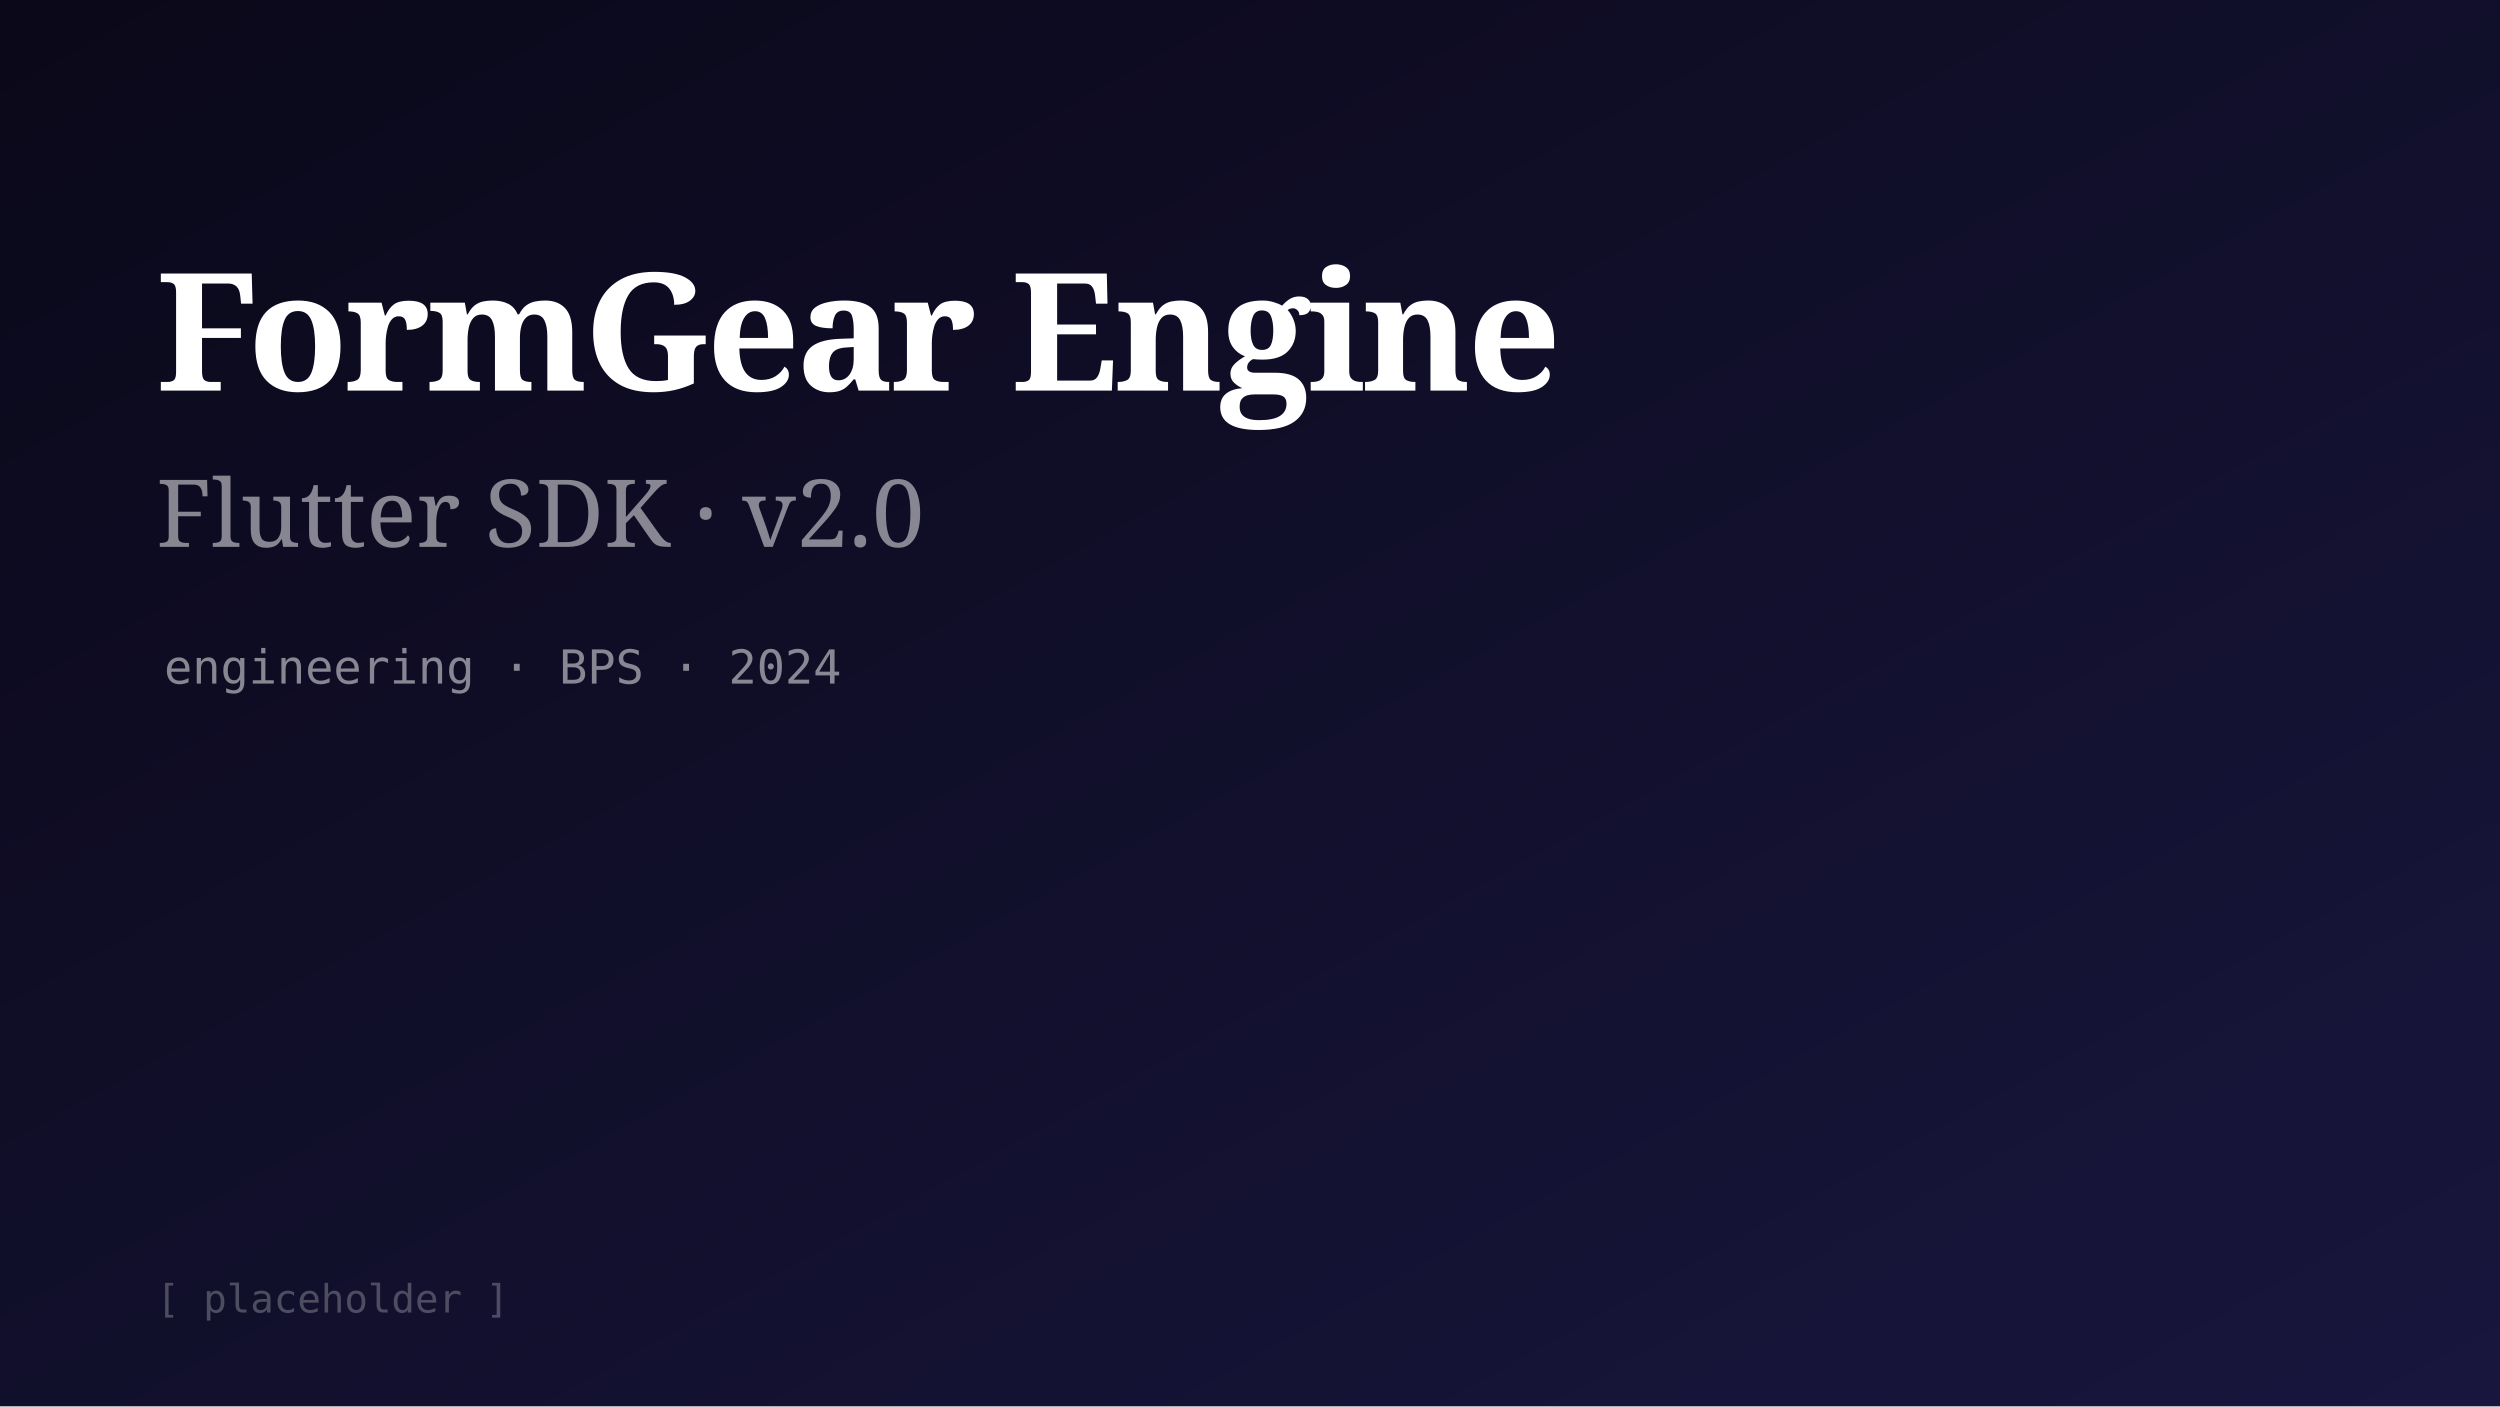
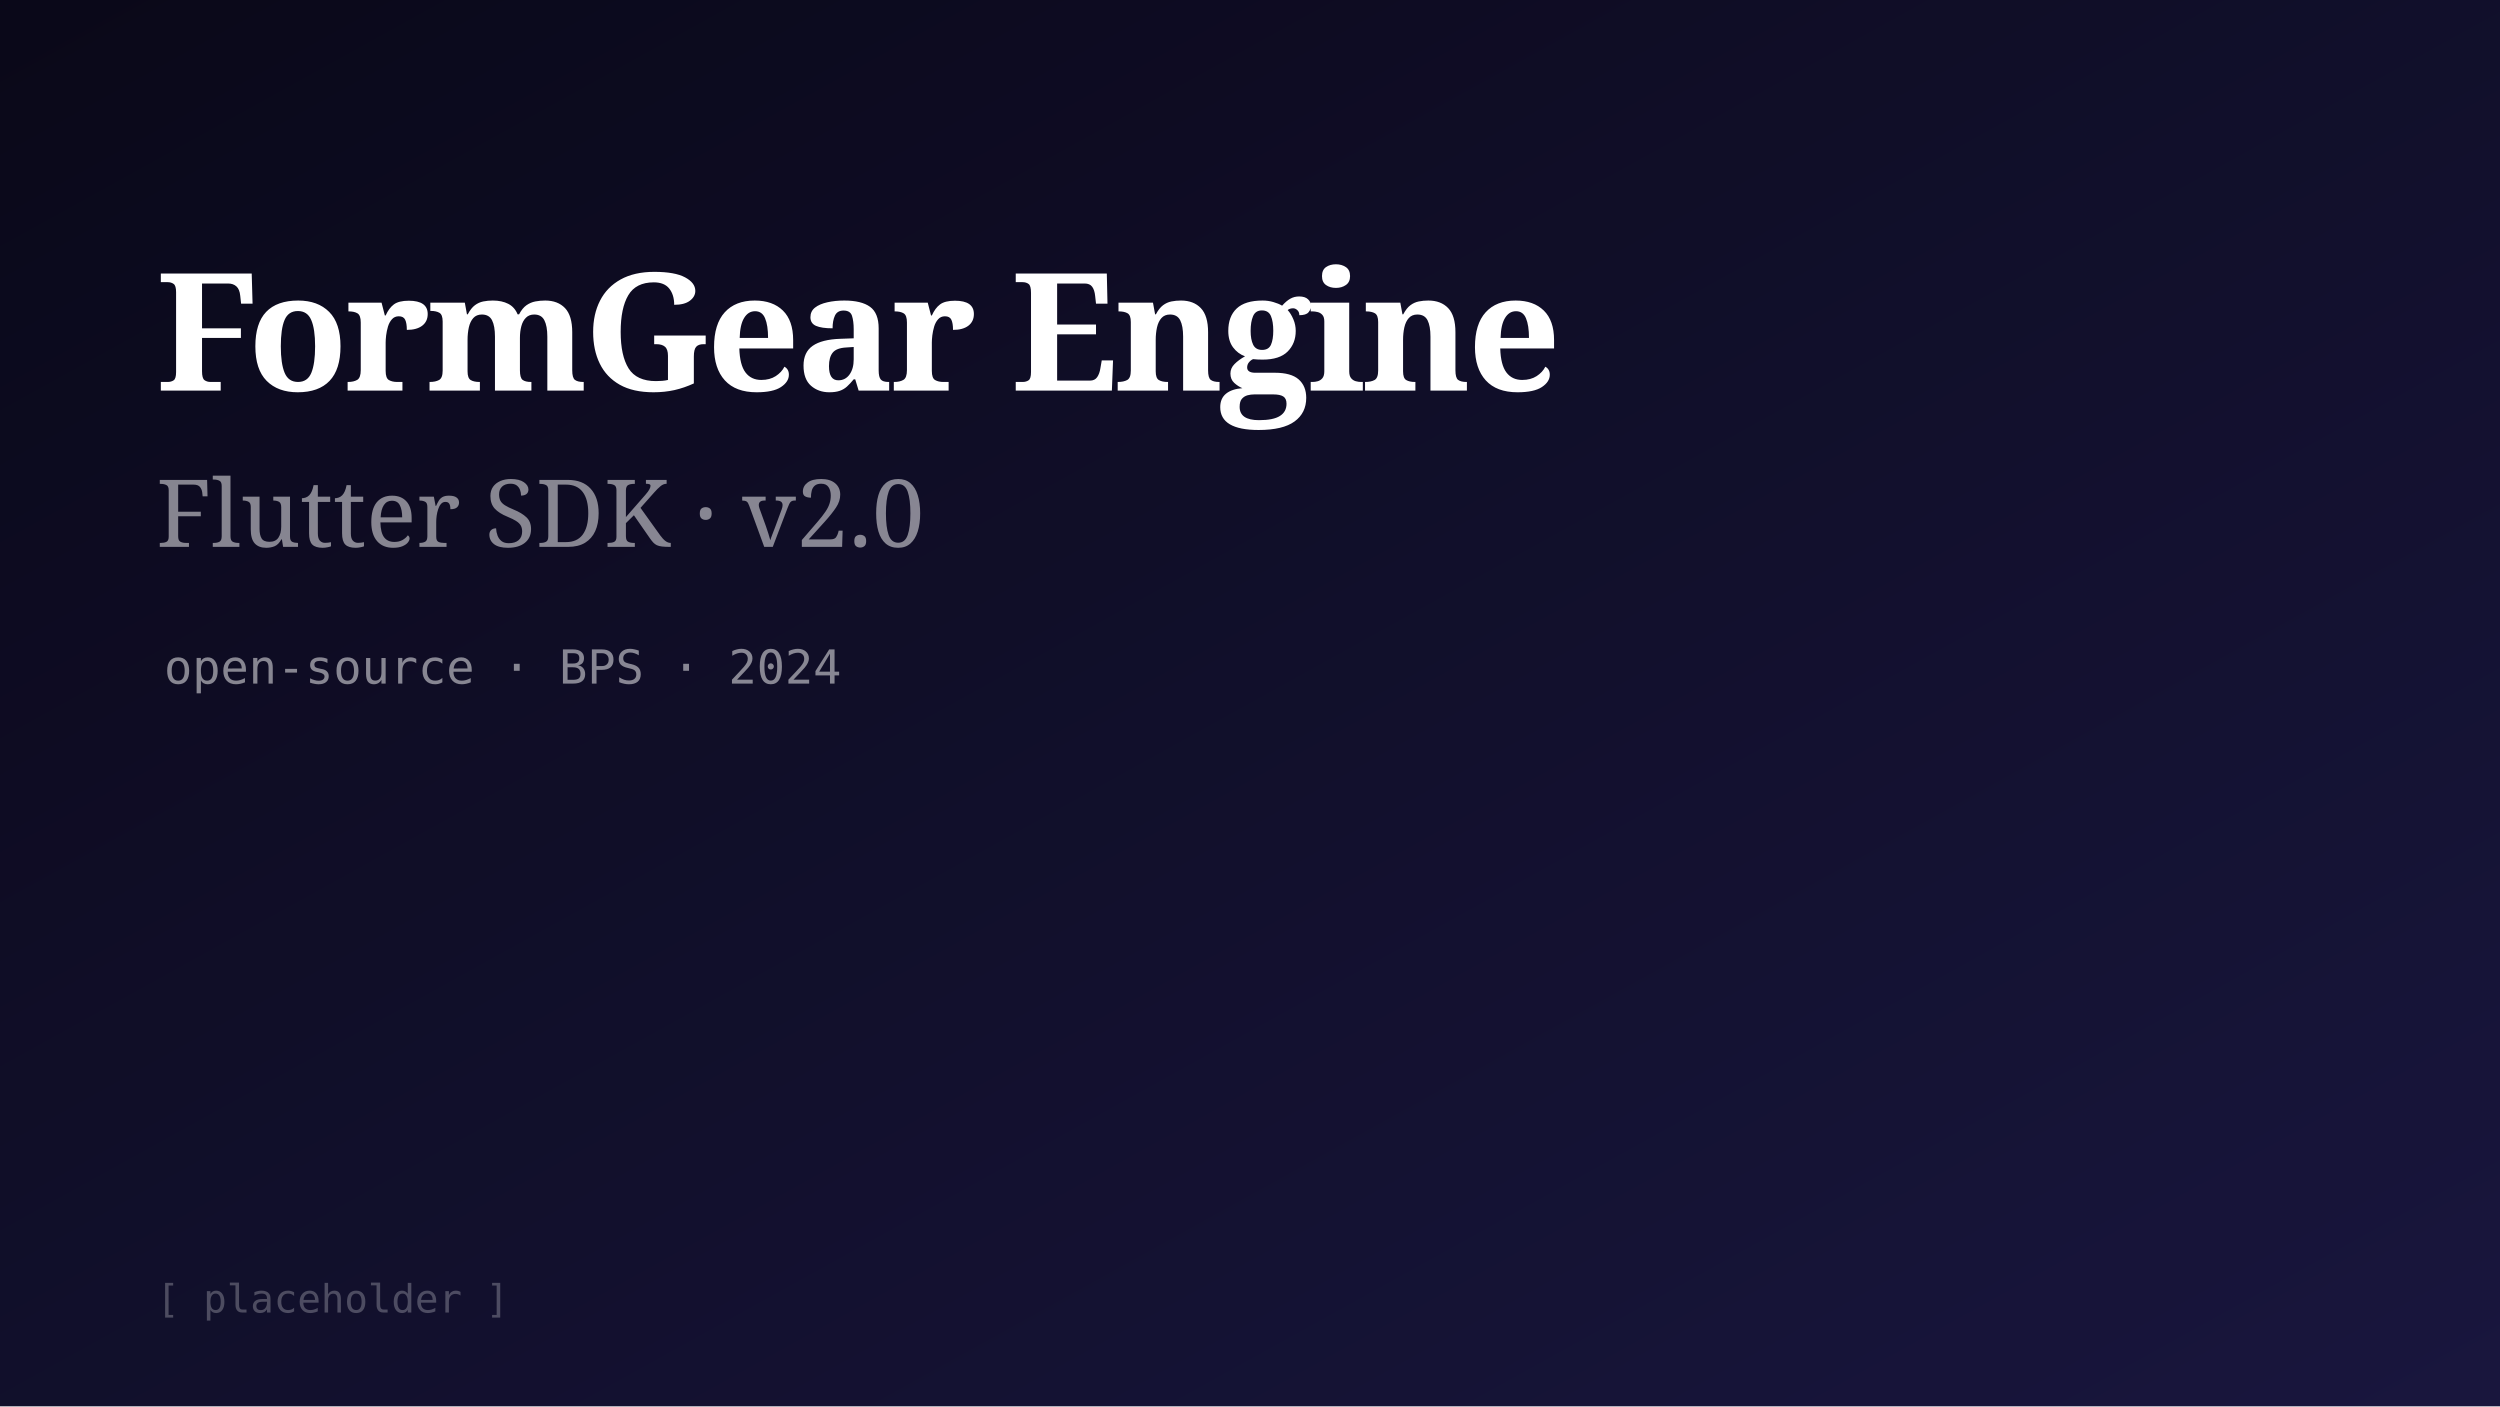
<svg xmlns="http://www.w3.org/2000/svg" viewBox="0 0 640 360" width="640" height="360">
  <defs>
    <linearGradient id="g" x1="0%" y1="0%" x2="100%" y2="100%">
      <stop offset="0%" style="stop-color:#0C0A1E;stop-opacity:1" />
      <stop offset="100%" style="stop-color:#1E1B4B;stop-opacity:1" />
    </linearGradient>
  </defs>
  <rect width="640" height="360" fill="url(#g)" />
  <rect x="0" y="0" width="640" height="360" fill="rgba(0,0,0,0.18)" />
  <text x="40" y="100" font-family="Georgia, serif" font-size="42" font-weight="700" fill="#FFFFFF" letter-spacing="-1">FormGear Engine</text>
  <text x="40" y="140" font-family="Georgia, serif" font-size="24" font-weight="400" fill="rgba(255,255,255,0.5)">Flutter SDK · v2.0</text>
-   <text x="42" y="175" font-family="monospace" font-size="12" fill="rgba(255,255,255,0.5)">engineering · BPS · 2024</text>
+   <text x="42" y="175" font-family="monospace" font-size="12" fill="rgba(255,255,255,0.5)">open-source · BPS · 2024</text>
  <text x="40" y="336" font-family="monospace" font-size="10" fill="rgba(255,255,255,0.25)">[ placeholder ]</text>
</svg>
